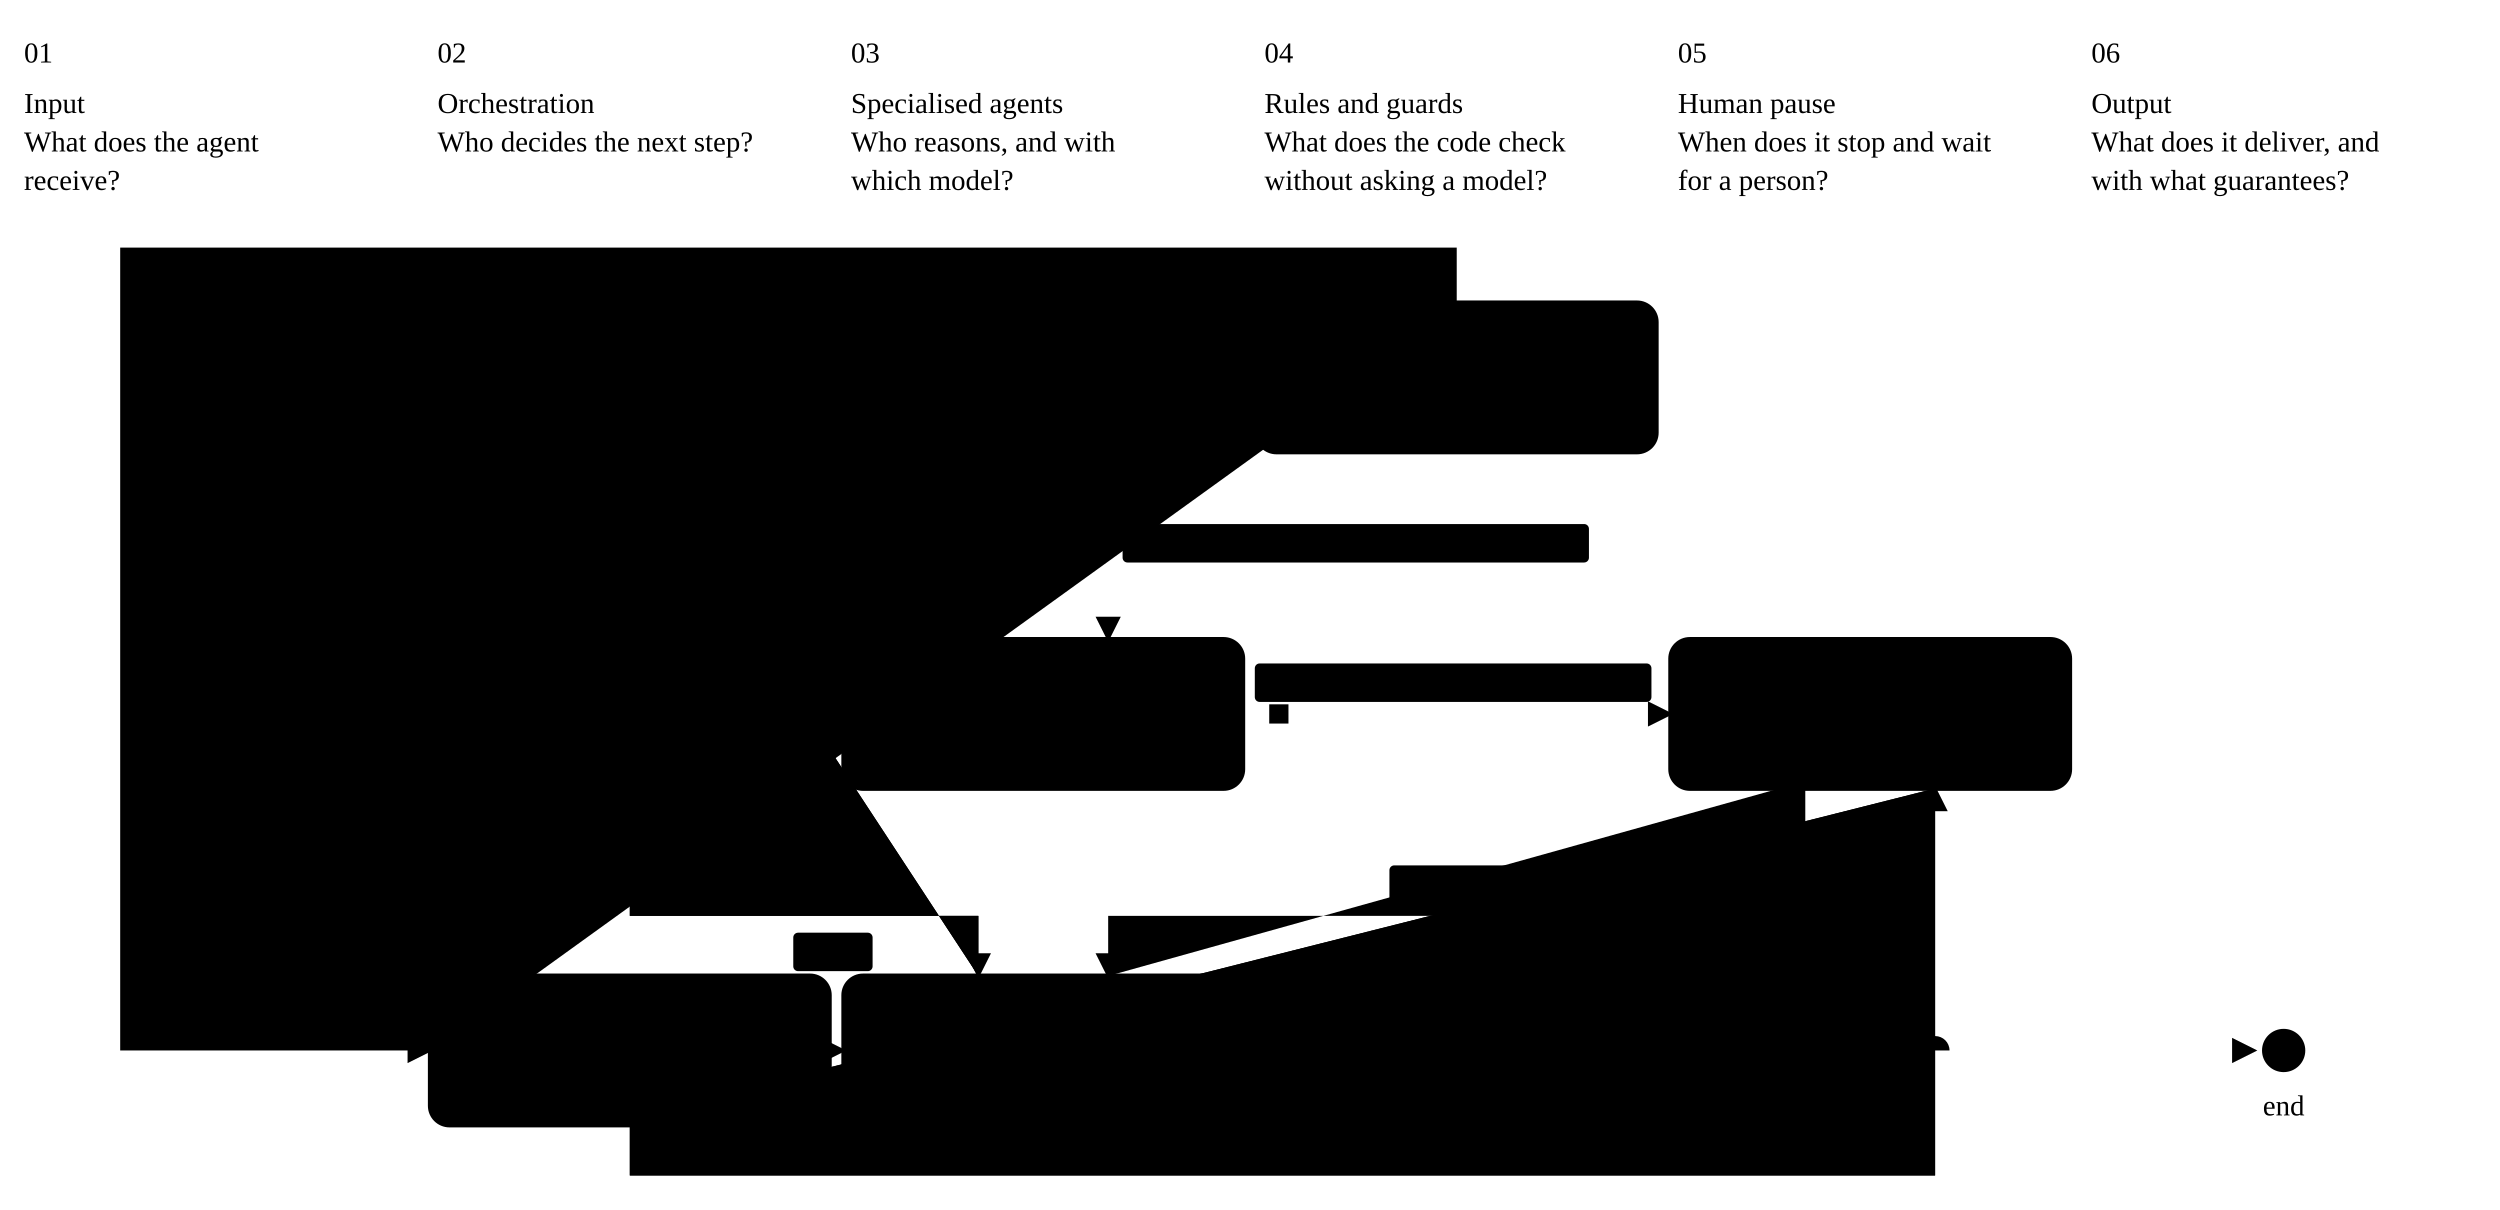
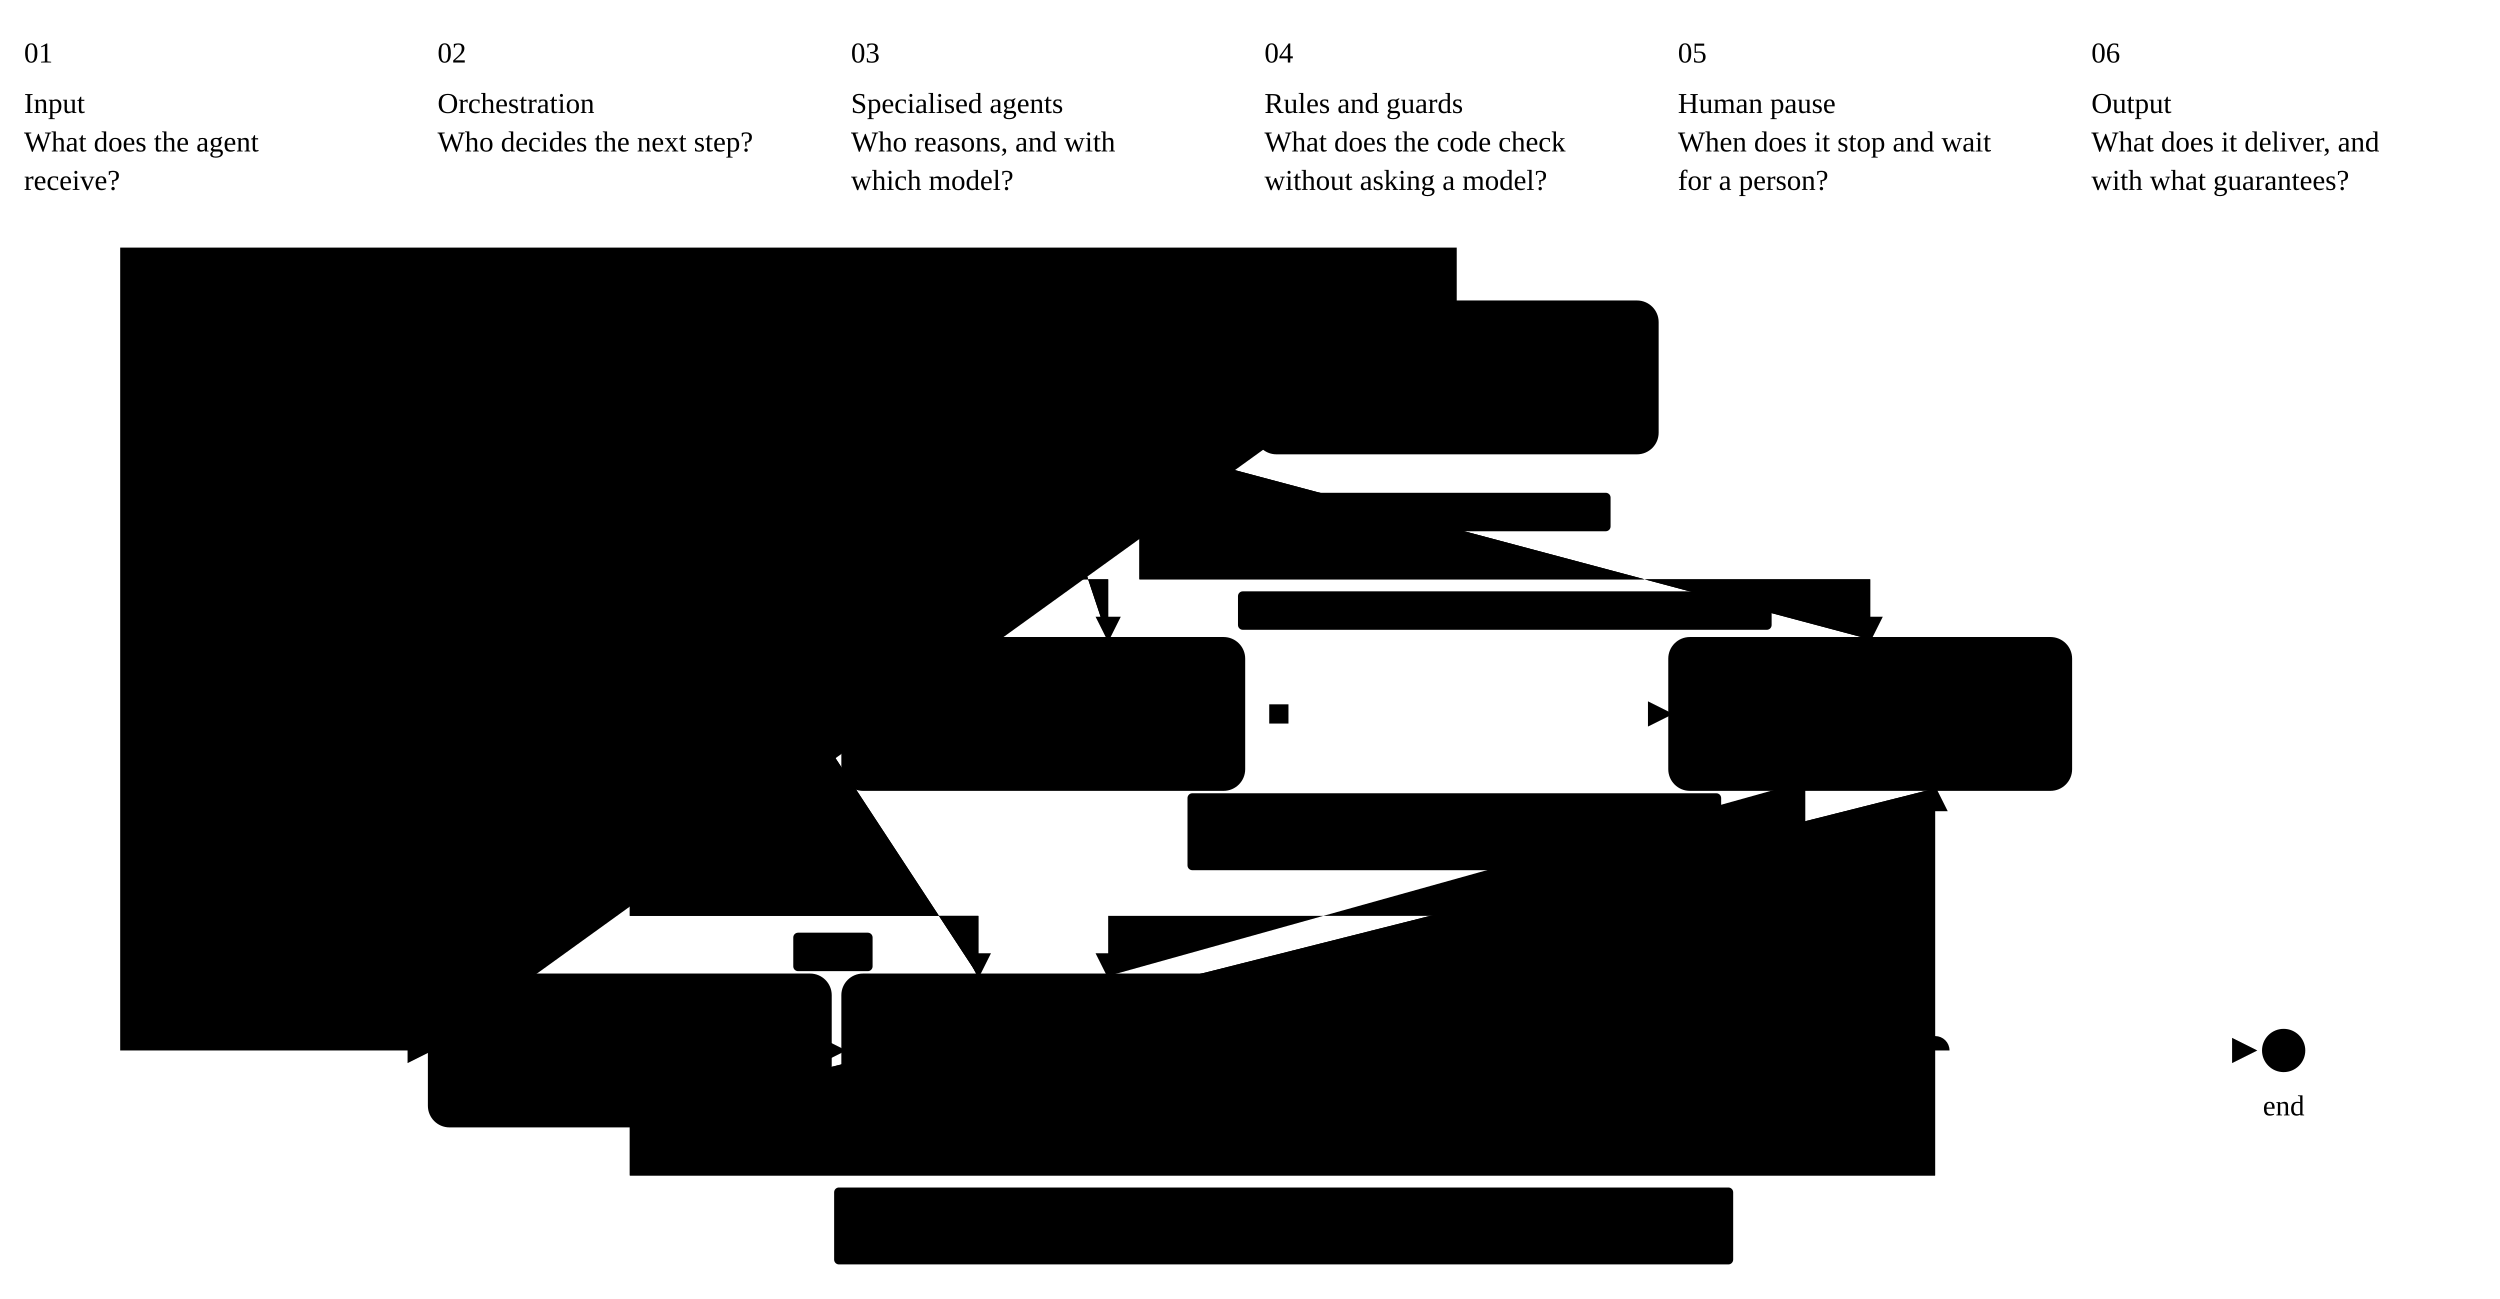
- <svg xmlns="http://www.w3.org/2000/svg" viewBox="0 0 1040 503" width="1040" height="503" class="visor" lang="en" role="graphics-document document" aria-labelledby="visor-a-t visor-a-d" data-visor="visor-a">
+ <svg xmlns="http://www.w3.org/2000/svg" viewBox="0 0 1040 540" width="1040" height="540" class="visor" lang="en" role="graphics-document document" aria-labelledby="visor-a-t visor-a-d" data-visor="visor-a">
  <defs>
    <marker id="visor-a-punta" viewBox="0 0 10 10" refX="9" refY="5" markerUnits="userSpaceOnUse" markerWidth="10.5" markerHeight="10.5" orient="auto-start-reverse">
      <path class="punta" d="M0,0 L10,5 L0,10 z" />
    </marker>
  </defs>
  <g class="d-guia" aria-hidden="true">
-     <path d="M176,89 V495 M348,89 V495 M520,89 V495 M692,89 V495 M864,89 V495" />
+     <path d="M176,89 V532 M348,89 V532 M520,89 V532 M692,89 V532 M864,89 V532" />
  </g>
  <g class="d-bandas" aria-hidden="true">
    <g class="d-banda-cab" data-banda="entrada" data-columna="10">
      <text class="d-banda-num" x="10" y="26">01</text>
      <text class="d-banda-nombre" x="10" y="47">Input</text>
      <text class="d-banda-preg" x="10" y="63">What does the agent</text>
      <text class="d-banda-preg" x="10" y="79">receive?</text>
    </g>
    <g class="d-banda-cab" data-banda="orquestacion" data-columna="182">
      <text class="d-banda-num" x="182" y="26">02</text>
      <text class="d-banda-nombre" x="182" y="47">Orchestration</text>
      <text class="d-banda-preg" x="182" y="63">Who decides the next step?</text>
    </g>
    <g class="d-banda-cab" data-banda="agentes" data-columna="354">
      <text class="d-banda-num" x="354" y="26">03</text>
      <text class="d-banda-nombre" x="354" y="47">Specialised agents</text>
      <text class="d-banda-preg" x="354" y="63">Who reasons, and with</text>
      <text class="d-banda-preg" x="354" y="79">which model?</text>
    </g>
    <g class="d-banda-cab" data-banda="reglas" data-columna="526">
      <text class="d-banda-num" x="526" y="26">04</text>
      <text class="d-banda-nombre" x="526" y="47">Rules and guards</text>
      <text class="d-banda-preg" x="526" y="63">What does the code check</text>
      <text class="d-banda-preg" x="526" y="79">without asking a model?</text>
    </g>
    <g class="d-banda-cab" data-banda="pausa-humana" data-columna="698">
      <text class="d-banda-num" x="698" y="26">05</text>
      <text class="d-banda-nombre" x="698" y="47">Human pause</text>
      <text class="d-banda-preg" x="698" y="63">When does it stop and wait</text>
      <text class="d-banda-preg" x="698" y="79">for a person?</text>
    </g>
    <g class="d-banda-cab" data-banda="salida" data-columna="870">
      <text class="d-banda-num" x="870" y="26">06</text>
      <text class="d-banda-nombre" x="870" y="47">Output</text>
      <text class="d-banda-preg" x="870" y="63">What does it deliver, and</text>
      <text class="d-banda-preg" x="870" y="79">with what guarantees?</text>
    </g>
  </g>
  <g class="d-flujo" id="visor-a-l-aclaracion-a-extractor-defecto" data-modo="condicional" data-origen="aclaracion" data-destino="extractor" data-flujos="aclaracion-a-extractor-defecto" data-condiciones="por_defecto" aria-hidden="true">
-     <path d="M407,269 V188" marker-end="url(#visor-a-punta)" />
+     <path d="M407,269 V213 H394 V188" marker-end="url(#visor-a-punta)" />
    <rect class="marcador" x="403" y="247" width="8" height="8" />
-     <rect class="et-fondo" x="413" y="221" width="33" height="16" rx="2" />
-     <text class="suave" x="416" y="233">else</text>
+     <rect class="et-fondo" x="368" y="233" width="33" height="16" rx="2" />
+     <text class="suave" x="371" y="245">else</text>
  </g>
-   <g class="d-flujo" id="visor-a-l-extractor-a-aclaracion" data-modo="condicional" data-origen="extractor" data-destino="aclaracion" data-flujos="extractor-a-aclaracion-r1" data-condiciones="campos-faltantes-count &gt; 0" data-sel-id="l-extractor-a-aclaracion" tabindex="0" role="button" aria-label="extractor → aclaracion: campos_faltantes_count &gt; 0">
-     <path class="halo" d="M461,185 V266" />
-     <path d="M461,185 V266" marker-end="url(#visor-a-punta)" />
-     <rect class="marcador" x="457" y="199" width="8" height="8" />
-     <rect class="et-fondo" x="467" y="218" width="194" height="16" rx="2" />
-     <text class="regla" x="470" y="230">campos_faltantes_count &gt; 0</text>
+   <g class="d-flujo" id="visor-a-l-extractor-a-aclaracion" data-modo="condicional" data-origen="extractor" data-destino="aclaracion" data-flujos="extractor-a-aclaracion-r2" data-condiciones="campos-faltantes-count &gt; 0" data-sel-id="l-extractor-a-aclaracion" tabindex="0" role="button" aria-label="extractor → aclaracion: campos_faltantes_count &gt; 0">
+     <path class="halo" d="M434,185 V241 H461 V266" />
+     <path d="M434,185 V241 H461 V266" marker-end="url(#visor-a-punta)" />
+     <rect class="marcador" x="430" y="199" width="8" height="8" />
+     <rect class="et-fondo" x="476" y="205" width="194" height="16" rx="2" />
+     <text class="regla" x="479" y="217">campos_faltantes_count &gt; 0</text>
  </g>
  <g class="d-flujo" id="visor-a-l-decision-a-redactor-defecto" data-modo="condicional" data-origen="decision" data-destino="redactor" data-flujos="decision-a-redactor-defecto" data-condiciones="por_defecto" aria-hidden="true">
    <path d="M342,437 H351" marker-end="url(#visor-a-punta)" />
    <rect class="et-fondo" x="330" y="388" width="33" height="16" rx="2" />
    <text class="suave" x="333" y="400">else</text>
  </g>
  <g class="d-flujo" id="visor-a-l-enrutador-a-extractor-defecto" data-modo="condicional" data-origen="enrutador" data-destino="extractor" data-flujos="enrutador-a-extractor-defecto" data-condiciones="por_defecto" aria-hidden="true">
    <path d="M342,157 H351" marker-end="url(#visor-a-punta)" />
    <rect class="et-fondo" x="330" y="108" width="33" height="16" rx="2" />
    <text class="suave" x="333" y="120">else</text>
  </g>
  <g class="d-flujo" id="visor-a-l-extractor-a-verificador-cobertura-defecto" data-modo="condicional" data-origen="extractor" data-destino="verificador-cobertura" data-flujos="extractor-a-verificador-cobertura-defecto" data-condiciones="por_defecto" aria-hidden="true">
    <path d="M514,157 H523" marker-end="url(#visor-a-punta)" />
    <rect class="et-fondo" x="502" y="108" width="33" height="16" rx="2" />
    <text class="suave" x="505" y="120">else</text>
  </g>
  <g class="d-flujo" id="visor-a-l-inicio-a-enrutador" data-modo="secuencia" data-origen="inicio" data-destino="enrutador" aria-hidden="true">
    <path d="M99,157 H179" marker-end="url(#visor-a-punta)" />
  </g>
  <g class="d-flujo" id="visor-a-l-redactor-a-guardia-salida" data-modo="secuencia" data-origen="redactor" data-destino="guardia-salida" data-flujos="redactor-a-guardia-salida" aria-hidden="true">
    <path d="M514,437 H523" marker-end="url(#visor-a-punta)" />
  </g>
-   <g class="d-flujo" id="visor-a-l-aclaracion-a-pausa-humana" data-modo="condicional" data-origen="aclaracion" data-destino="pausa-humana" data-flujos="aclaracion-a-pausa-humana-r1" data-condiciones="ciclos-aclaracion &gt;= U3" data-sel-id="l-aclaracion-a-pausa-humana" tabindex="0" role="button" aria-label="aclaracion → pausa_humana: ciclos_aclaracion ≥ U3">
+   <g class="d-flujo" id="visor-a-l-aclaracion-a-pausa-humana" data-modo="condicional" data-origen="aclaracion" data-destino="pausa-humana" data-flujos="aclaracion-a-pausa-humana-r1 aclaracion-a-pausa-humana-r2" data-condiciones="proveedor-no-disponible = true|ciclos-aclaracion &gt;= U3" data-sel-id="l-aclaracion-a-pausa-humana" tabindex="0" role="button" aria-label="aclaracion → pausa_humana: proveedor_no_disponible = true or ciclos_aclaracion ≥ U3">
    <path class="halo" d="M514,297 H695" />
    <path d="M514,297 H695" marker-end="url(#visor-a-punta)" />
    <rect class="marcador" x="528" y="293" width="8" height="8" />
-     <rect class="et-fondo" x="522" y="276" width="165" height="16" rx="2" />
-     <text class="regla" x="525" y="288">ciclos_aclaracion ≥ U3</text>
+     <rect class="et-fondo" x="494" y="330" width="222" height="32" rx="2" />
+     <text class="regla" x="497" y="342">proveedor_no_disponible = true</text>
+     <text class="regla" x="497" y="358">or ciclos_aclaracion ≥ U3</text>
  </g>
  <g class="d-flujo" id="visor-a-l-guardia-salida-a-fin" data-modo="secuencia" data-origen="guardia-salida" data-destino="fin" aria-hidden="true">
    <path d="M686,437 H799 A6,6 0 0 1 811,437 H938" marker-end="url(#visor-a-punta)" />
  </g>
  <g class="d-flujo" id="visor-a-l-enrutador-a-redactor" data-modo="condicional" data-origen="enrutador" data-destino="redactor" data-flujos="enrutador-a-redactor-r1 enrutador-a-redactor-r2" data-condiciones="tipo-atencion = urgencia|servicio-exento = true" data-sel-id="l-enrutador-a-redactor" tabindex="0" role="button" aria-label="enrutador → redactor: tipo_atencion = urgencia or servicio_exento = true">
    <path class="halo" d="M262,185 V381 H407 V406" />
    <path d="M262,185 V381 H407 V406" marker-end="url(#visor-a-punta)" />
    <rect class="marcador" x="258" y="199" width="8" height="8" />
    <rect class="et-fondo" x="70" y="267" width="186" height="32" rx="2" />
    <text class="regla" x="73" y="279">tipo_atencion = urgencia</text>
    <text class="regla" x="73" y="295">or servicio_exento = true</text>
  </g>
+   <g class="d-flujo" id="visor-a-l-extractor-a-pausa-humana" data-modo="condicional" data-origen="extractor" data-destino="pausa-humana" data-flujos="extractor-a-pausa-humana-r1" data-condiciones="proveedor-no-disponible = true" data-sel-id="l-extractor-a-pausa-humana" tabindex="0" role="button" aria-label="extractor → pausa_humana: proveedor_no_disponible = true">
+     <path class="halo" d="M474,185 V241 H778 V266" />
+     <path d="M474,185 V241 H778 V266" marker-end="url(#visor-a-punta)" />
+     <rect class="marcador" x="470" y="199" width="8" height="8" />
+     <rect class="et-fondo" x="515" y="246" width="222" height="16" rx="2" />
+     <text class="regla" x="518" y="258">proveedor_no_disponible = true</text>
+   </g>
  <g class="d-flujo" id="visor-a-l-pausa-humana-a-redactor" data-modo="reanudacion" data-origen="pausa-humana" data-destino="redactor" data-flujos="pausa-humana-a-redactor" aria-hidden="true">
    <path d="M751,325 V381 H461 V406" marker-end="url(#visor-a-punta)" />
-     <rect class="et-fondo" x="578" y="360" width="55" height="16" rx="2" />
-     <text class="suave" x="581" y="372">resumes</text>
+     <rect class="et-fondo" x="578" y="386" width="55" height="16" rx="2" />
+     <text class="suave" x="581" y="398">resumes</text>
  </g>
  <g class="d-flujo" id="visor-a-l-verificador-cobertura-a-decision" data-modo="secuencia" data-origen="verificador-cobertura" data-destino="decision" data-flujos="verificador-cobertura-a-decision" aria-hidden="true">
    <path d="M606,129 V103 H50 V437 H179" marker-end="url(#visor-a-punta)" />
  </g>
-   <g class="d-flujo" id="visor-a-l-decision-a-pausa-humana" data-modo="condicional" data-origen="decision" data-destino="pausa-humana" data-flujos="decision-a-pausa-humana-r1 decision-a-pausa-humana-r2 decision-a-pausa-humana-r3 decision-a-pausa-humana-r4 decision-a-pausa-humana-r5" data-condiciones="senal-confianza &lt; U1|costo-estimado &gt; U2|contradiccion-orden-texto = true|propuesta = negar|texas_y_no_aprobar(modo-texas,propuesta)" data-sel-id="l-decision-a-pausa-humana" tabindex="0" role="button" aria-label="decision → pausa_humana: 5 rules: U1 · U2 · contradiction · deny · Texas">
+   <g class="d-flujo" id="visor-a-l-decision-a-pausa-humana" data-modo="condicional" data-origen="decision" data-destino="pausa-humana" data-flujos="decision-a-pausa-humana-r1 decision-a-pausa-humana-r2 decision-a-pausa-humana-r3 decision-a-pausa-humana-r4 decision-a-pausa-humana-r5 decision-a-pausa-humana-r6" data-condiciones="carga-detectada = true|senal-confianza &lt; U1|costo-estimado &gt; U2|contradiccion-orden-texto = true|propuesta = negar|texas_y_no_aprobar(modo-texas,propuesta)" data-sel-id="l-decision-a-pausa-humana" tabindex="0" role="button" aria-label="decision → pausa_humana: 6 rules: U1 · U2 · contradiction · deny · Texas · texas_y_no_aprobar">
    <path class="halo" d="M262,465 V489 H805 V328" />
    <path d="M262,465 V489 H805 V328" marker-end="url(#visor-a-punta)" />
-     <rect class="et-fondo" x="354" y="468" width="359" height="16" rx="2" />
-     <text class="regla" x="357" y="480">5 rules: U1 · U2 · contradiction · deny · Texas</text>
+     <rect class="et-fondo" x="347" y="494" width="374" height="32" rx="2" />
+     <text class="regla" x="350" y="506">6 rules: U1 · U2 · contradiction · deny · Texas ·</text>
+     <text class="regla" x="350" y="522">texas_y_no_aprobar</text>
  </g>
  <g class="d-terminal" id="visor-a-inicio" aria-hidden="true">
    <circle cx="90" cy="157" r="9" />
    <text x="90" y="184" text-anchor="middle">request</text>
  </g>
  <g class="d-terminal fin" id="visor-a-fin" aria-hidden="true">
    <circle cx="950" cy="437" r="9" />
    <circle class="centro" cx="950" cy="437" r="4.5" />
    <text x="950" y="464" text-anchor="middle">end</text>
  </g>
  <g class="d-nodo" id="visor-a-n-enrutador" data-nodo-id="enrutador" data-tipo="enrutador" data-sel-id="enrutador" tabindex="0" role="button" aria-label="enrutador: Router">
    <rect class="foco" x="178" y="125" width="168" height="64" rx="9" />
    <rect class="caja" x="182" y="129" width="160" height="56" rx="6" />
    <rect class="filete" x="183" y="137" width="3" height="40" rx="1.5" />
    <path class="glifo" transform="translate(200,147) scale(0.67)" d="M0,-8 L8,0 L0,8 L-8,0 Z" />
    <text class="cod" x="212" y="151">RTR · 2 rules</text>
    <text class="nombre" x="194" y="171">enrutador</text>
  </g>
  <g class="d-nodo" id="visor-a-n-decision" data-nodo-id="decision" data-tipo="enrutador" data-sel-id="decision" tabindex="0" role="button" aria-label="decision: Router">
    <rect class="foco" x="178" y="405" width="168" height="64" rx="9" />
    <rect class="caja" x="182" y="409" width="160" height="56" rx="6" />
    <rect class="filete" x="183" y="417" width="3" height="40" rx="1.5" />
    <path class="glifo" transform="translate(200,427) scale(0.67)" d="M0,-8 L8,0 L0,8 L-8,0 Z" />
    <text class="cod" x="212" y="431">RTR · 5 rules</text>
    <text class="nombre" x="194" y="451">decision</text>
  </g>
  <g class="d-nodo" id="visor-a-n-extractor" data-nodo-id="extractor" data-tipo="modelo" data-sel-id="extractor" tabindex="0" role="button" aria-label="extractor: Language-model node">
    <rect class="foco" x="350" y="125" width="168" height="64" rx="9" />
    <rect class="caja" x="354" y="129" width="160" height="56" rx="6" />
    <rect class="filete" x="355" y="137" width="3" height="40" rx="1.5" />
    <path class="glifo" transform="translate(372,147) scale(0.67)" d="M0.0,-8.2 L2.1,-2.8 L7.8,-2.5 L3.3,1.1 L4.8,6.6 L0.0,3.5 L-4.8,6.6 L-3.3,1.1 L-7.8,-2.5 L-2.1,-2.8 Z" />
    <text class="cod" x="384" y="151">MOD · sonnet</text>
    <text class="nombre" x="366" y="171">extractor</text>
  </g>
  <g class="d-nodo" id="visor-a-n-aclaracion" data-nodo-id="aclaracion" data-tipo="modelo" data-sel-id="aclaracion" tabindex="0" role="button" aria-label="aclaracion: Language-model node">
    <rect class="foco" x="350" y="265" width="168" height="64" rx="9" />
    <rect class="caja" x="354" y="269" width="160" height="56" rx="6" />
    <rect class="filete" x="355" y="277" width="3" height="40" rx="1.5" />
    <path class="glifo" transform="translate(372,287) scale(0.67)" d="M0.0,-8.2 L2.1,-2.8 L7.8,-2.5 L3.3,1.1 L4.8,6.6 L0.0,3.5 L-4.8,6.6 L-3.3,1.1 L-7.8,-2.5 L-2.1,-2.8 Z" />
    <text class="cod" x="384" y="291">MOD · sonnet</text>
    <text class="nombre" x="366" y="311">aclaracion</text>
  </g>
  <g class="d-nodo" id="visor-a-n-redactor" data-nodo-id="redactor" data-tipo="modelo" data-sel-id="redactor" tabindex="0" role="button" aria-label="redactor: Language-model node">
    <rect class="foco" x="350" y="405" width="168" height="64" rx="9" />
    <rect class="caja" x="354" y="409" width="160" height="56" rx="6" />
    <rect class="filete" x="355" y="417" width="3" height="40" rx="1.5" />
    <path class="glifo" transform="translate(372,427) scale(0.67)" d="M0.0,-8.2 L2.1,-2.8 L7.8,-2.5 L3.3,1.1 L4.8,6.6 L0.0,3.5 L-4.8,6.6 L-3.3,1.1 L-7.8,-2.5 L-2.1,-2.8 Z" />
    <text class="cod" x="384" y="431">MOD · sonnet</text>
    <text class="nombre" x="366" y="451">redactor</text>
  </g>
  <g class="d-nodo" id="visor-a-n-verificador-cobertura" data-nodo-id="verificador-cobertura" data-tipo="regla" data-sel-id="verificador-cobertura" tabindex="0" role="button" aria-label="verificador_cobertura: Deterministic rule">
    <rect class="foco" x="522" y="125" width="168" height="64" rx="9" />
    <rect class="caja" x="526" y="129" width="160" height="56" rx="6" />
    <rect class="filete" x="527" y="137" width="3" height="40" rx="1.5" />
    <path class="glifo" transform="translate(544,147) scale(0.67)" d="M0,-8 L6.9,-4 L6.9,4 L0,8 L-6.9,4 L-6.9,-4 Z" />
    <text class="cod" x="556" y="151">RULE</text>
    <text class="nombre" x="538" y="171">verificador_cobertura</text>
  </g>
  <g class="d-nodo" id="visor-a-n-guardia-salida" data-nodo-id="guardia-salida" data-tipo="regla" data-sel-id="guardia-salida" tabindex="0" role="button" aria-label="guardia_salida: Deterministic rule">
    <rect class="foco" x="522" y="405" width="168" height="64" rx="9" />
    <rect class="caja" x="526" y="409" width="160" height="56" rx="6" />
    <rect class="filete" x="527" y="417" width="3" height="40" rx="1.5" />
    <path class="glifo" transform="translate(544,427) scale(0.67)" d="M0,-8 L6.9,-4 L6.9,4 L0,8 L-6.9,4 L-6.9,-4 Z" />
    <text class="cod" x="556" y="431">RULE</text>
    <text class="nombre" x="538" y="451">guardia_salida</text>
  </g>
  <g class="d-nodo" id="visor-a-n-pausa-humana" data-nodo-id="pausa-humana" data-tipo="pausa-humana" data-sel-id="pausa-humana" tabindex="0" role="button" aria-label="pausa_humana: Human pause">
    <rect class="foco" x="694" y="265" width="168" height="64" rx="9" />
    <rect class="caja" x="698" y="269" width="160" height="56" rx="6" />
    <rect class="filete" x="699" y="277" width="3" height="40" rx="1.5" />
    <path class="glifo" transform="translate(716,287) scale(0.67)" d="M-6.5,-6.5 H6.5 V6.5 H-6.5 Z" />
    <text class="cod" x="728" y="291">HUM · auditor</text>
    <text class="nombre" x="710" y="311">pausa_humana</text>
  </g>
</svg>
